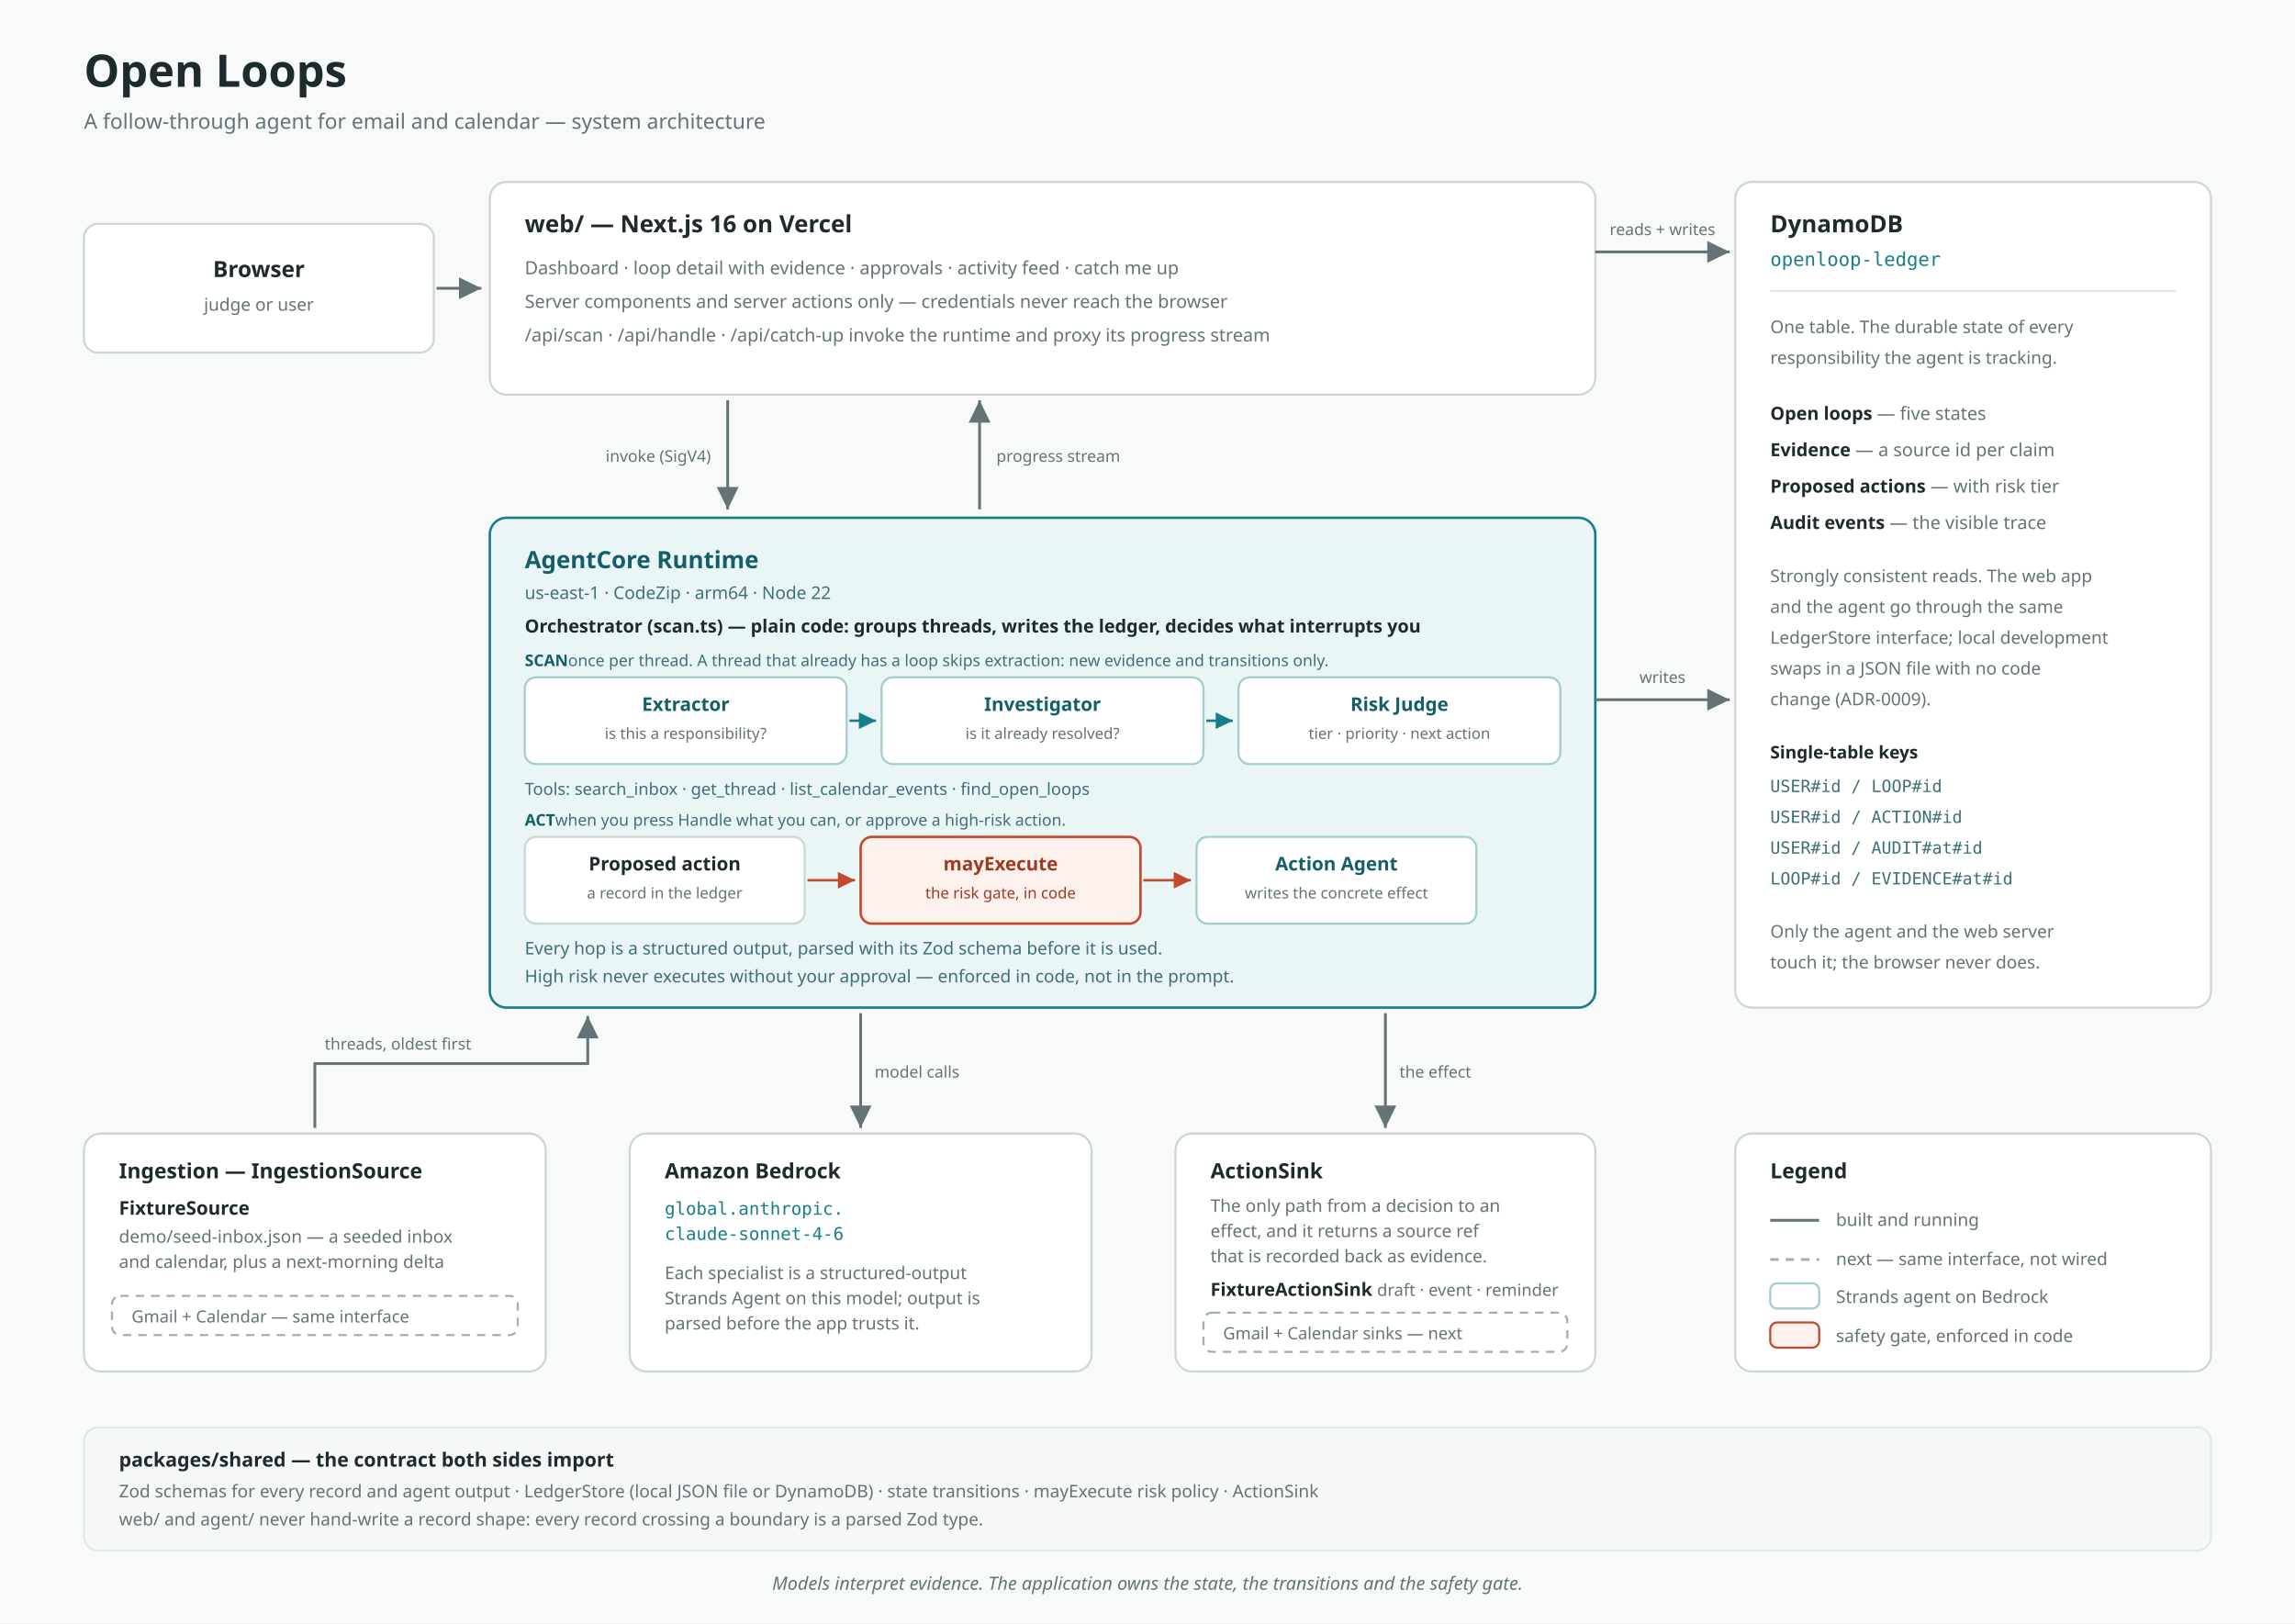
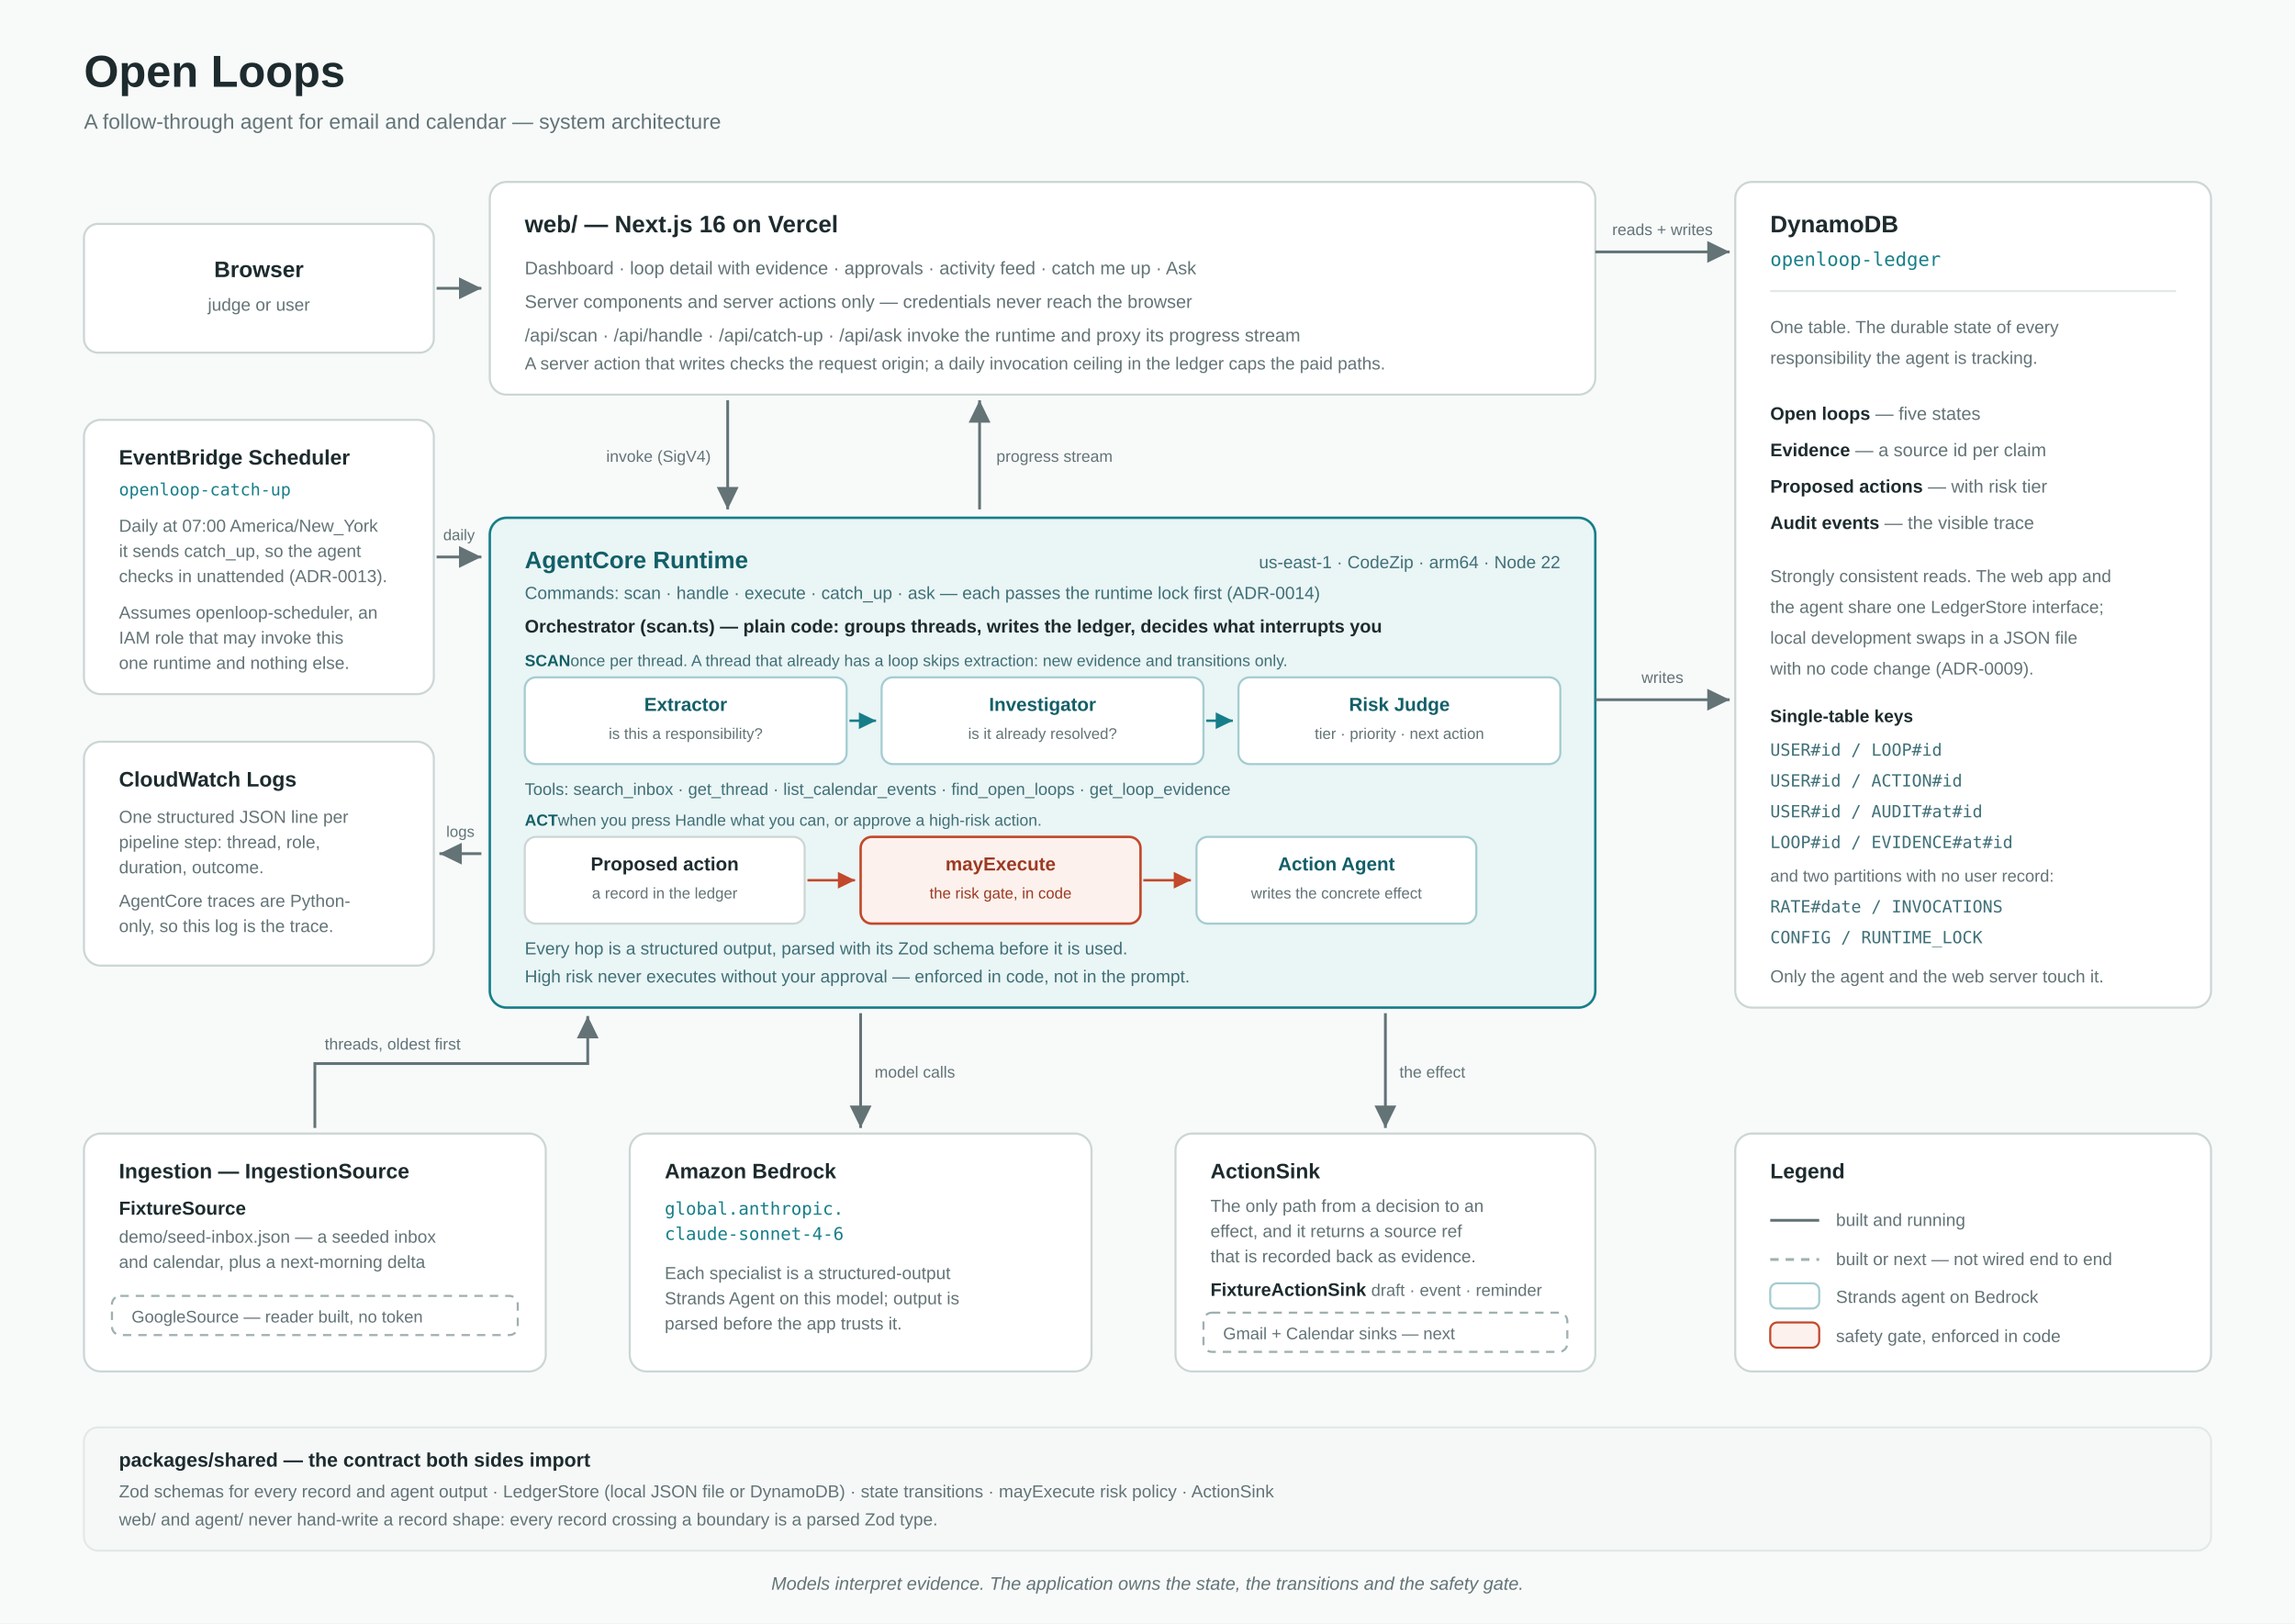
- <svg xmlns="http://www.w3.org/2000/svg" width="1640" height="1160" viewBox="0 0 1640 1160" font-family="Segoe UI, system-ui, -apple-system, sans-serif" role="img" aria-labelledby="title desc">
+ <svg xmlns="http://www.w3.org/2000/svg" width="1640" height="1160" viewBox="0 0 1640 1160" font-family="Segoe UI, Liberation Sans, Arial, system-ui, -apple-system, sans-serif" role="img" aria-labelledby="title desc">
  <defs>
    <marker id="arrow" markerWidth="9" markerHeight="9" refX="8" refY="4.5" orient="auto">
      <path d="M0,0.6 L8,4.5 L0,8.4 z" fill="#637376" />
    </marker>
    <marker id="arrowT" markerWidth="8" markerHeight="8" refX="7" refY="4" orient="auto">
      <path d="M0,0.6 L7,4 L0,7.4 z" fill="#177e89" />
    </marker>
    <marker id="arrowR" markerWidth="8" markerHeight="8" refX="7" refY="4" orient="auto">
      <path d="M0,0.6 L7,4 L0,7.4 z" fill="#c2492b" />
    </marker>
  </defs>
  <rect width="1640" height="1160" fill="#f8fafa" />
  <text x="60" y="62" font-size="32" font-weight="700" fill="#1d2b2e">Open Loops</text>
  <text x="60" y="92" font-size="15" fill="#637376">A follow-through agent for email and calendar — system architecture</text>
  <rect x="60" y="160" width="250" height="92" rx="10" fill="#fff" stroke="#ccd6d5" stroke-width="1.5" />
  <text x="185" y="198" font-size="16" font-weight="600" fill="#1d2b2e" text-anchor="middle">Browser</text>
  <text x="185" y="222" font-size="12.5" fill="#637376" text-anchor="middle">judge or user</text>
  <line x1="312" y1="206" x2="344" y2="206" stroke="#637376" stroke-width="2" marker-end="url(#arrow)" />
  <rect x="350" y="130" width="790" height="152" rx="12" fill="#fff" stroke="#ccd6d5" stroke-width="1.5" />
  <text x="375" y="166" font-size="17" font-weight="700" fill="#1d2b2e">web/ — Next.js 16 on Vercel</text>
-   <text x="375" y="196" font-size="13" fill="#637376">Dashboard · loop detail with evidence · approvals · activity feed · catch me up</text>
+   <text x="375" y="196" font-size="13" fill="#637376">Dashboard · loop detail with evidence · approvals · activity feed · catch me up · Ask</text>
  <text x="375" y="220" font-size="13" fill="#637376">Server components and server actions only — credentials never reach the browser</text>
-   <text x="375" y="244" font-size="13" fill="#637376">/api/scan · /api/handle · /api/catch-up invoke the runtime and proxy its progress stream</text>
+   <text x="375" y="244" font-size="13" fill="#637376">/api/scan · /api/handle · /api/catch-up · /api/ask invoke the runtime and proxy its progress stream</text>
+   <text x="375" y="264" font-size="12.5" fill="#637376">A server action that writes checks the request origin; a daily invocation ceiling in the ledger caps the paid paths.</text>
  <line x1="1140" y1="180" x2="1236" y2="180" stroke="#637376" stroke-width="2" marker-end="url(#arrow)" />
  <text x="1188" y="168" font-size="11.5" fill="#637376" text-anchor="middle">reads + writes</text>
  <rect x="1240" y="130" width="340" height="590" rx="12" fill="#fff" stroke="#ccd6d5" stroke-width="1.5" />
  <text x="1265" y="166" font-size="17" font-weight="700" fill="#1d2b2e">DynamoDB</text>
  <text x="1265" y="190" font-size="13.5" font-family="Consolas, monospace" fill="#177e89">openloop-ledger</text>
  <line x1="1265" y1="208" x2="1555" y2="208" stroke="#e3e9e8" stroke-width="1.5" />
  <text x="1265" y="238" font-size="12.5" fill="#637376">One table. The durable state of every</text>
  <text x="1265" y="260" font-size="12.5" fill="#637376">responsibility the agent is tracking.</text>
  <text x="1265" y="300" font-size="13" fill="#637376">
    <tspan font-weight="600" fill="#1d2b2e">Open loops</tspan> — five states</text>
  <text x="1265" y="326" font-size="13" fill="#637376">
    <tspan font-weight="600" fill="#1d2b2e">Evidence</tspan> — a source id per claim</text>
  <text x="1265" y="352" font-size="13" fill="#637376">
    <tspan font-weight="600" fill="#1d2b2e">Proposed actions</tspan> — with risk tier</text>
  <text x="1265" y="378" font-size="13" fill="#637376">
    <tspan font-weight="600" fill="#1d2b2e">Audit events</tspan> — the visible trace</text>
-   <text x="1265" y="416" font-size="12.5" fill="#637376">Strongly consistent reads. The web app</text>
-   <text x="1265" y="438" font-size="12.5" fill="#637376">and the agent go through the same</text>
-   <text x="1265" y="460" font-size="12.5" fill="#637376">LedgerStore interface; local development</text>
-   <text x="1265" y="482" font-size="12.5" fill="#637376">swaps in a JSON file with no code</text>
-   <text x="1265" y="504" font-size="12.5" fill="#637376">change (ADR-0009).</text>
-   <text x="1265" y="542" font-size="12.5" font-weight="600" fill="#1d2b2e">Single-table keys</text>
-   <text x="1265" y="566" font-size="12" font-family="Consolas, monospace" fill="#3f6f77">USER#id / LOOP#id</text>
-   <text x="1265" y="588" font-size="12" font-family="Consolas, monospace" fill="#3f6f77">USER#id / ACTION#id</text>
-   <text x="1265" y="610" font-size="12" font-family="Consolas, monospace" fill="#3f6f77">USER#id / AUDIT#at#id</text>
-   <text x="1265" y="632" font-size="12" font-family="Consolas, monospace" fill="#3f6f77">LOOP#id / EVIDENCE#at#id</text>
-   <text x="1265" y="670" font-size="12.5" fill="#637376">Only the agent and the web server</text>
-   <text x="1265" y="692" font-size="12.5" fill="#637376">touch it; the browser never does.</text>
+   <text x="1265" y="416" font-size="12.5" fill="#637376">Strongly consistent reads. The web app and</text>
+   <text x="1265" y="438" font-size="12.5" fill="#637376">the agent share one LedgerStore interface;</text>
+   <text x="1265" y="460" font-size="12.5" fill="#637376">local development swaps in a JSON file</text>
+   <text x="1265" y="482" font-size="12.5" fill="#637376">with no code change (ADR-0009).</text>
+   <text x="1265" y="516" font-size="12.5" font-weight="600" fill="#1d2b2e">Single-table keys</text>
+   <text x="1265" y="540" font-size="12" font-family="Consolas, monospace" fill="#3f6f77">USER#id / LOOP#id</text>
+   <text x="1265" y="562" font-size="12" font-family="Consolas, monospace" fill="#3f6f77">USER#id / ACTION#id</text>
+   <text x="1265" y="584" font-size="12" font-family="Consolas, monospace" fill="#3f6f77">USER#id / AUDIT#at#id</text>
+   <text x="1265" y="606" font-size="12" font-family="Consolas, monospace" fill="#3f6f77">LOOP#id / EVIDENCE#at#id</text>
+   <text x="1265" y="630" font-size="12" fill="#637376">and two partitions with no user record:</text>
+   <text x="1265" y="652" font-size="12" font-family="Consolas, monospace" fill="#3f6f77">RATE#date / INVOCATIONS</text>
+   <text x="1265" y="674" font-size="12" font-family="Consolas, monospace" fill="#3f6f77">CONFIG / RUNTIME_LOCK</text>
+   <text x="1265" y="702" font-size="12.5" fill="#637376">Only the agent and the web server touch it.</text>
  <line x1="520" y1="286" x2="520" y2="364" stroke="#637376" stroke-width="2" marker-end="url(#arrow)" />
  <text x="508" y="330" font-size="11.5" fill="#637376" text-anchor="end">invoke (SigV4)</text>
  <line x1="700" y1="364" x2="700" y2="286" stroke="#637376" stroke-width="2" marker-end="url(#arrow)" />
  <text x="712" y="330" font-size="11.5" fill="#637376">progress stream</text>
  <rect x="350" y="370" width="790" height="350" rx="12" fill="#eaf5f5" stroke="#177e89" stroke-width="1.75" />
  <text x="375" y="406" font-size="17" font-weight="700" fill="#125f68">AgentCore Runtime</text>
-   <text x="375" y="428" font-size="12.5" fill="#3f6f77">us-east-1 · CodeZip · arm64 · Node 22</text>
+   <text x="1115" y="406" font-size="12.5" fill="#3f6f77" text-anchor="end">us-east-1 · CodeZip · arm64 · Node 22</text>
+   <text x="375" y="428" font-size="12.5" fill="#3f6f77">Commands: scan · handle · execute · catch_up · ask — each passes the runtime lock first (ADR-0014)</text>
  <text x="375" y="452" font-size="13" font-weight="600" fill="#1d2b2e">Orchestrator (scan.ts) — plain code: groups threads, writes the ledger, decides what interrupts you</text>
  <text x="375" y="476" font-size="11.5" font-weight="700" fill="#125f68">SCAN<tspan font-weight="400" fill="#3f6f77">  once per thread. A thread that already has a loop skips extraction: new evidence and transitions only.</tspan>
  </text>
  <rect x="375" y="484" width="230" height="62" rx="8" fill="#fff" stroke="#a3ccd1" stroke-width="1.5" />
  <text x="490" y="508" font-size="13.5" font-weight="600" fill="#125f68" text-anchor="middle">Extractor</text>
  <text x="490" y="528" font-size="11" fill="#637376" text-anchor="middle">is this a responsibility?</text>
  <line x1="607" y1="515" x2="626" y2="515" stroke="#177e89" stroke-width="1.75" marker-end="url(#arrowT)" />
  <rect x="630" y="484" width="230" height="62" rx="8" fill="#fff" stroke="#a3ccd1" stroke-width="1.5" />
  <text x="745" y="508" font-size="13.5" font-weight="600" fill="#125f68" text-anchor="middle">Investigator</text>
  <text x="745" y="528" font-size="11" fill="#637376" text-anchor="middle">is it already resolved?</text>
  <line x1="862" y1="515" x2="881" y2="515" stroke="#177e89" stroke-width="1.75" marker-end="url(#arrowT)" />
  <rect x="885" y="484" width="230" height="62" rx="8" fill="#fff" stroke="#a3ccd1" stroke-width="1.5" />
  <text x="1000" y="508" font-size="13.5" font-weight="600" fill="#125f68" text-anchor="middle">Risk Judge</text>
  <text x="1000" y="528" font-size="11" fill="#637376" text-anchor="middle">tier · priority · next action</text>
-   <text x="375" y="568" font-size="12" fill="#3f6f77">Tools: search_inbox · get_thread · list_calendar_events · find_open_loops</text>
+   <text x="375" y="568" font-size="12" fill="#3f6f77">Tools: search_inbox · get_thread · list_calendar_events · find_open_loops · get_loop_evidence</text>
  <text x="375" y="590" font-size="11.5" font-weight="700" fill="#125f68">ACT<tspan font-weight="400" fill="#3f6f77">  when you press Handle what you can, or approve a high-risk action.</tspan>
  </text>
  <rect x="375" y="598" width="200" height="62" rx="8" fill="#fff" stroke="#ccd6d5" stroke-width="1.5" />
  <text x="475" y="622" font-size="13.5" font-weight="600" fill="#1d2b2e" text-anchor="middle">Proposed action</text>
  <text x="475" y="642" font-size="11" fill="#637376" text-anchor="middle">a record in the ledger</text>
  <line x1="577" y1="629" x2="611" y2="629" stroke="#c2492b" stroke-width="1.75" marker-end="url(#arrowR)" />
  <rect x="615" y="598" width="200" height="62" rx="8" fill="#fdf1ed" stroke="#c2492b" stroke-width="1.75" />
  <text x="715" y="622" font-size="13.5" font-weight="600" fill="#9c3a22" text-anchor="middle">mayExecute</text>
  <text x="715" y="642" font-size="11" fill="#9c3a22" text-anchor="middle">the risk gate, in code</text>
  <line x1="817" y1="629" x2="851" y2="629" stroke="#c2492b" stroke-width="1.75" marker-end="url(#arrowR)" />
  <rect x="855" y="598" width="200" height="62" rx="8" fill="#fff" stroke="#a3ccd1" stroke-width="1.5" />
  <text x="955" y="622" font-size="13.5" font-weight="600" fill="#125f68" text-anchor="middle">Action Agent</text>
  <text x="955" y="642" font-size="11" fill="#637376" text-anchor="middle">writes the concrete effect</text>
  <text x="375" y="682" font-size="12.5" fill="#3f6f77">Every hop is a structured output, parsed with its Zod schema before it is used.</text>
  <text x="375" y="702" font-size="12.5" fill="#3f6f77">High risk never executes without your approval — enforced in code, not in the prompt.</text>
+   <rect x="60" y="300" width="250" height="196" rx="12" fill="#fff" stroke="#ccd6d5" stroke-width="1.5" />
+   <text x="85" y="332" font-size="15" font-weight="700" fill="#1d2b2e">EventBridge Scheduler</text>
+   <text x="85" y="354" font-size="12" font-family="Consolas, monospace" fill="#177e89">openloop-catch-up</text>
+   <text x="85" y="380" font-size="12.5" fill="#637376">Daily at 07:00 America/New_York</text>
+   <text x="85" y="398" font-size="12.5" fill="#637376">it sends catch_up, so the agent</text>
+   <text x="85" y="416" font-size="12.5" fill="#637376">checks in unattended (ADR-0013).</text>
+   <text x="85" y="442" font-size="12.5" fill="#637376">Assumes openloop-scheduler, an</text>
+   <text x="85" y="460" font-size="12.5" fill="#637376">IAM role that may invoke this</text>
+   <text x="85" y="478" font-size="12.5" fill="#637376">one runtime and nothing else.</text>
+   <line x1="312" y1="398" x2="344" y2="398" stroke="#637376" stroke-width="2" marker-end="url(#arrow)" />
+   <text x="328" y="386" font-size="11" fill="#637376" text-anchor="middle">daily</text>
+   <rect x="60" y="530" width="250" height="160" rx="12" fill="#fff" stroke="#ccd6d5" stroke-width="1.5" />
+   <text x="85" y="562" font-size="15" font-weight="700" fill="#1d2b2e">CloudWatch Logs</text>
+   <text x="85" y="588" font-size="12.5" fill="#637376">One structured JSON line per</text>
+   <text x="85" y="606" font-size="12.5" fill="#637376">pipeline step: thread, role,</text>
+   <text x="85" y="624" font-size="12.5" fill="#637376">duration, outcome.</text>
+   <text x="85" y="648" font-size="12.5" fill="#637376">AgentCore traces are Python-</text>
+   <text x="85" y="666" font-size="12.5" fill="#637376">only, so this log is the trace.</text>
+   <line x1="344" y1="610" x2="314" y2="610" stroke="#637376" stroke-width="2" marker-end="url(#arrow)" />
+   <text x="329" y="598" font-size="11" fill="#637376" text-anchor="middle">logs</text>
  <line x1="1140" y1="500" x2="1236" y2="500" stroke="#637376" stroke-width="2" marker-end="url(#arrow)" />
  <text x="1188" y="488" font-size="11.5" fill="#637376" text-anchor="middle">writes</text>
  <path d="M 225 806 L 225 760 L 420 760 L 420 726" fill="none" stroke="#637376" stroke-width="2" marker-end="url(#arrow)" />
  <text x="232" y="750" font-size="11.5" fill="#637376">threads, oldest first</text>
  <rect x="60" y="810" width="330" height="170" rx="12" fill="#fff" stroke="#ccd6d5" stroke-width="1.5" />
  <text x="85" y="842" font-size="15" font-weight="700" fill="#1d2b2e">Ingestion — IngestionSource</text>
  <text x="85" y="868" font-size="13.5" font-weight="600" fill="#1d2b2e">FixtureSource</text>
  <text x="85" y="888" font-size="12.5" fill="#637376">demo/seed-inbox.json — a seeded inbox</text>
  <text x="85" y="906" font-size="12.5" fill="#637376">and calendar, plus a next-morning delta</text>
  <rect x="80" y="926" width="290" height="28" rx="6" fill="none" stroke="#9fb0b0" stroke-width="1.5" stroke-dasharray="6 5" />
-   <text x="94" y="945" font-size="12" fill="#637376">Gmail + Calendar — same interface</text>
+   <text x="94" y="945" font-size="12" fill="#637376">GoogleSource — reader built, no token</text>
  <line x1="615" y1="724" x2="615" y2="806" stroke="#637376" stroke-width="2" marker-end="url(#arrow)" />
  <text x="625" y="770" font-size="11.5" fill="#637376">model calls</text>
  <rect x="450" y="810" width="330" height="170" rx="12" fill="#fff" stroke="#ccd6d5" stroke-width="1.5" />
  <text x="475" y="842" font-size="15" font-weight="700" fill="#1d2b2e">Amazon Bedrock</text>
  <text x="475" y="868" font-size="12.5" font-family="Consolas, monospace" fill="#177e89">global.anthropic.</text>
  <text x="475" y="886" font-size="12.5" font-family="Consolas, monospace" fill="#177e89">claude-sonnet-4-6</text>
  <text x="475" y="914" font-size="12.5" fill="#637376">Each specialist is a structured-output</text>
  <text x="475" y="932" font-size="12.5" fill="#637376">Strands Agent on this model; output is</text>
  <text x="475" y="950" font-size="12.5" fill="#637376">parsed before the app trusts it.</text>
  <line x1="990" y1="724" x2="990" y2="806" stroke="#637376" stroke-width="2" marker-end="url(#arrow)" />
  <text x="1000" y="770" font-size="11.5" fill="#637376">the effect</text>
  <rect x="840" y="810" width="300" height="170" rx="12" fill="#fff" stroke="#ccd6d5" stroke-width="1.5" />
  <text x="865" y="842" font-size="15" font-weight="700" fill="#1d2b2e">ActionSink</text>
  <text x="865" y="866" font-size="12.5" fill="#637376">The only path from a decision to an</text>
  <text x="865" y="884" font-size="12.5" fill="#637376">effect, and it returns a source ref</text>
  <text x="865" y="902" font-size="12.5" fill="#637376">that is recorded back as evidence.</text>
  <text x="865" y="926" font-size="13" font-weight="600" fill="#1d2b2e">FixtureActionSink <tspan font-weight="400" font-size="12" fill="#637376">draft · event · reminder</tspan>
  </text>
  <rect x="860" y="938" width="260" height="28" rx="6" fill="none" stroke="#9fb0b0" stroke-width="1.5" stroke-dasharray="6 5" />
  <text x="874" y="957" font-size="12" fill="#637376">Gmail + Calendar sinks — next</text>
  <rect x="1240" y="810" width="340" height="170" rx="12" fill="#fff" stroke="#ccd6d5" stroke-width="1.5" />
  <text x="1265" y="842" font-size="15" font-weight="700" fill="#1d2b2e">Legend</text>
  <line x1="1265" y1="872" x2="1300" y2="872" stroke="#637376" stroke-width="2" />
  <text x="1312" y="876" font-size="12.5" fill="#637376">built and running</text>
  <line x1="1265" y1="900" x2="1300" y2="900" stroke="#9fb0b0" stroke-width="2" stroke-dasharray="6 5" />
-   <text x="1312" y="904" font-size="12.5" fill="#637376">next — same interface, not wired</text>
+   <text x="1312" y="904" font-size="12.5" fill="#637376">built or next — not wired end to end</text>
  <rect x="1265" y="917" width="35" height="18" rx="5" fill="#fff" stroke="#a3ccd1" stroke-width="1.5" />
  <text x="1312" y="931" font-size="12.5" fill="#637376">Strands agent on Bedrock</text>
  <rect x="1265" y="945" width="35" height="18" rx="5" fill="#fdf1ed" stroke="#c2492b" stroke-width="1.5" />
  <text x="1312" y="959" font-size="12.5" fill="#637376">safety gate, enforced in code</text>
  <rect x="60" y="1020" width="1520" height="88" rx="10" fill="#f6f8f8" stroke="#e3e9e8" stroke-width="1.5" />
  <text x="85" y="1048" font-size="14" font-weight="700" fill="#1d2b2e">packages/shared — the contract both sides import</text>
  <text x="85" y="1070" font-size="12.5" fill="#637376">Zod schemas for every record and agent output · LedgerStore (local JSON file or DynamoDB) · state transitions · mayExecute risk policy · ActionSink</text>
  <text x="85" y="1090" font-size="12.5" fill="#637376">web/ and agent/ never hand-write a record shape: every record crossing a boundary is a parsed Zod type.</text>
  <text x="820" y="1136" font-size="13" font-style="italic" fill="#637376" text-anchor="middle">Models interpret evidence. The application owns the state, the transitions and the safety gate.</text>
</svg>
